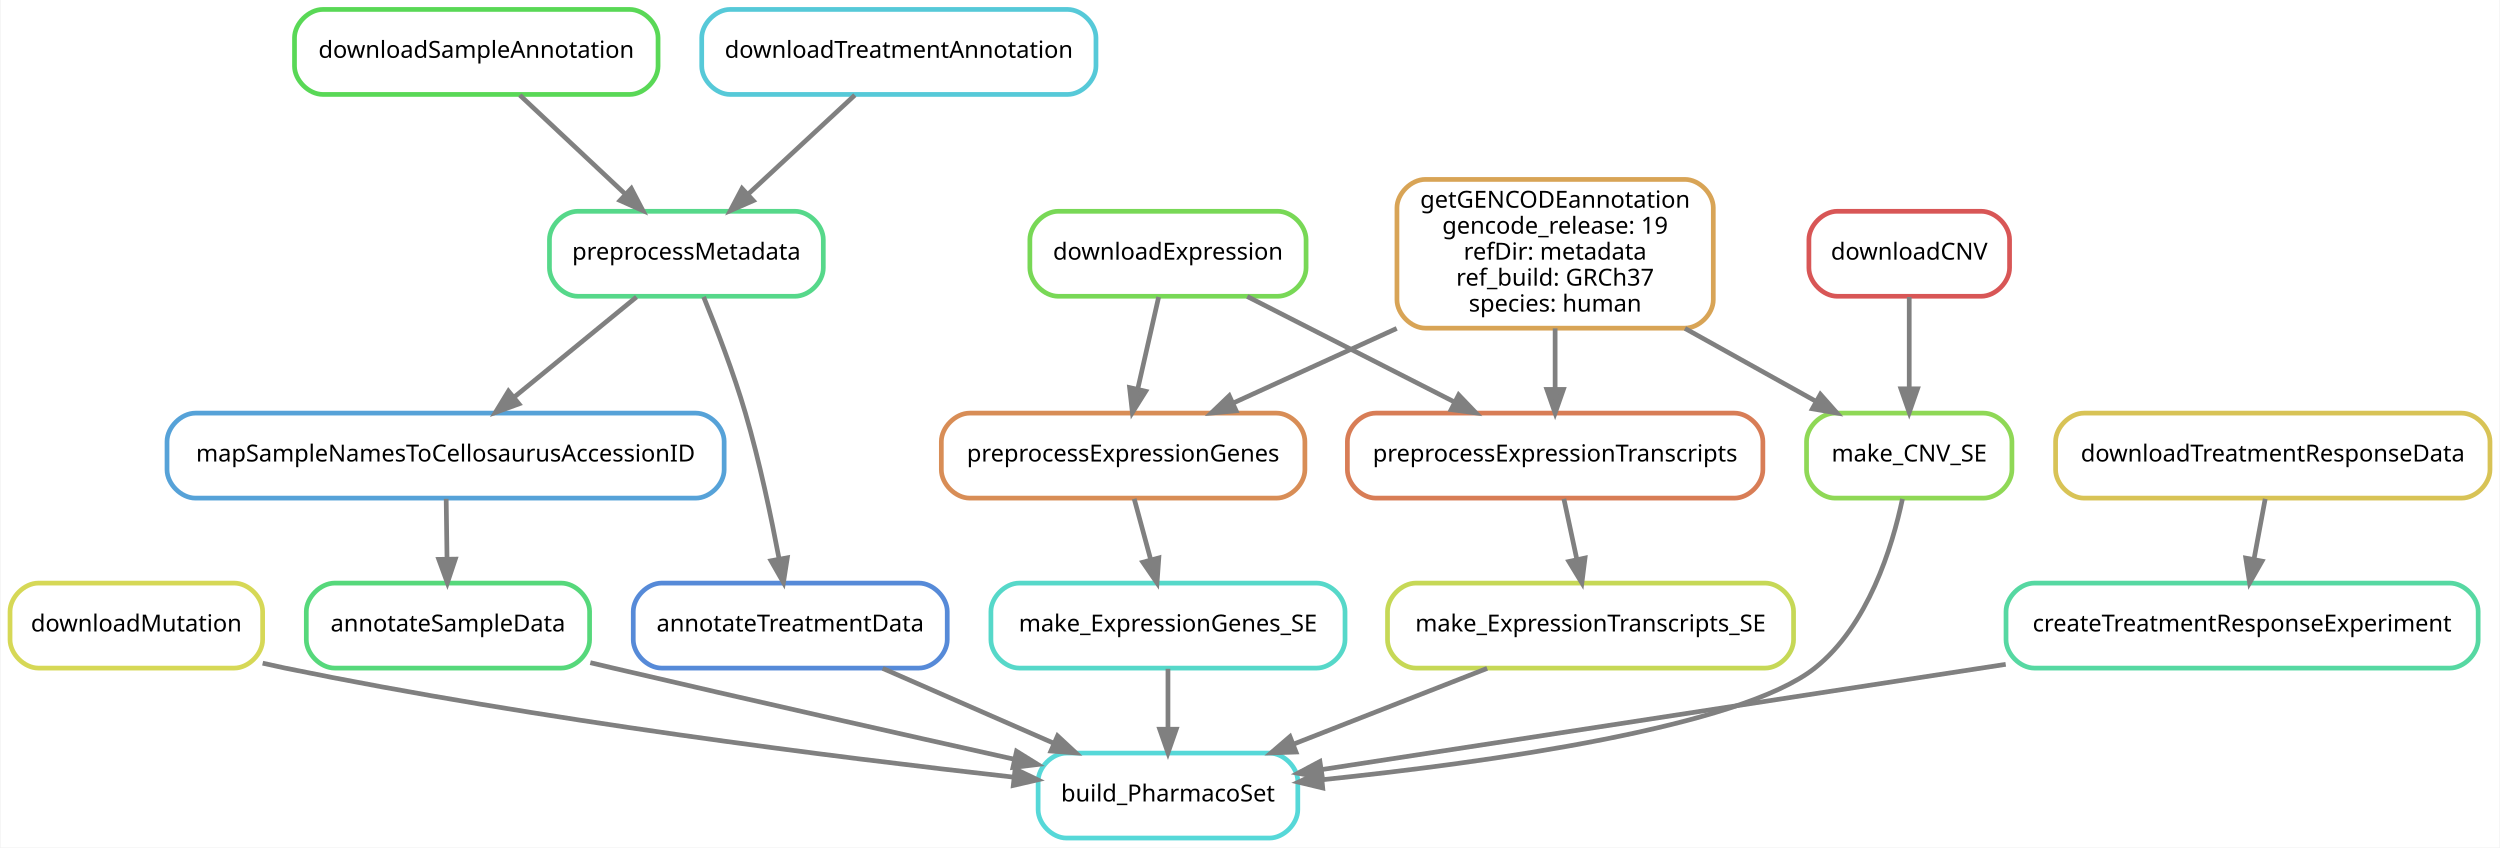
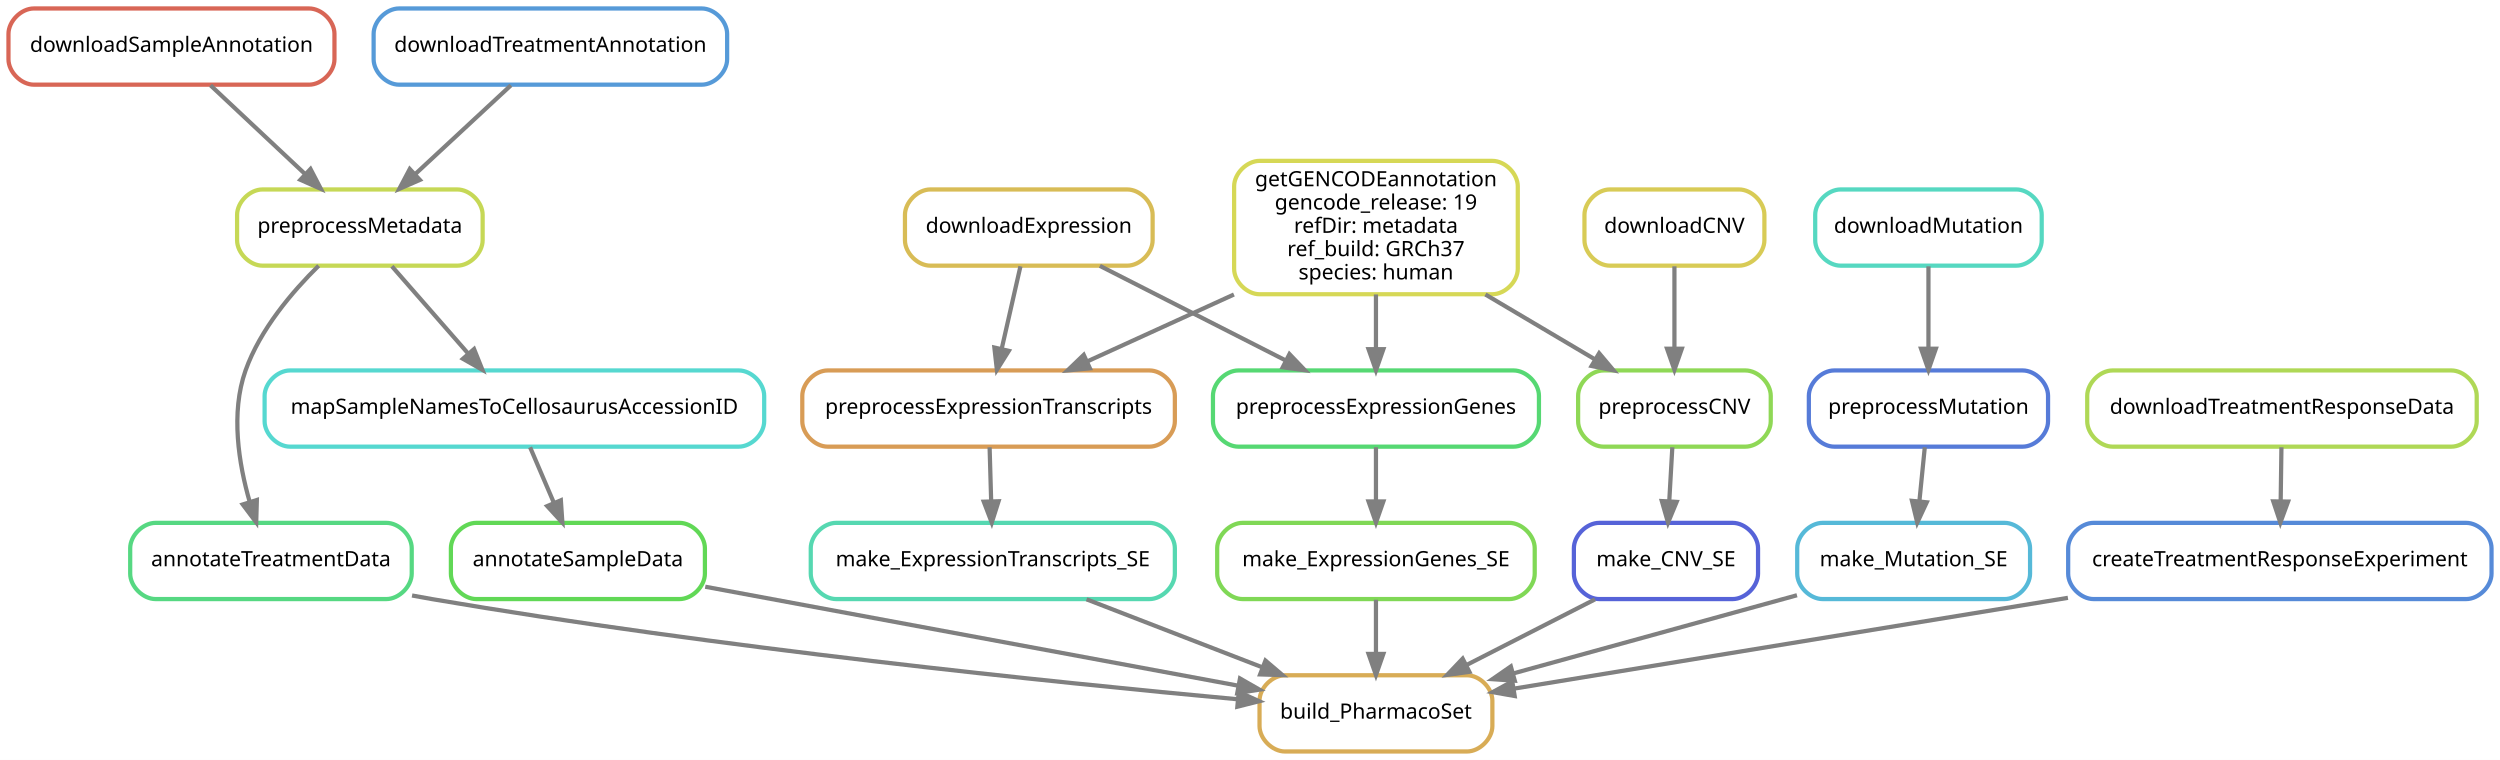
- <svg xmlns="http://www.w3.org/2000/svg" width="1059pt" height="359pt" viewBox="0.00 0.00 1058.50 359.00">
+ <svg xmlns="http://www.w3.org/2000/svg" width="1181pt" height="359pt" viewBox="0.00 0.00 1181.00 359.00">
  <g id="graph0" class="graph" transform="scale(1 1) rotate(0) translate(4 355)">
-     <polygon fill="white" stroke="transparent" points="-4,4 -4,-355 1054.5,-355 1054.5,4 -4,4" />
+     <polygon fill="white" stroke="transparent" points="-4,4 -4,-355 1177,-355 1177,4 -4,4" />
    <g id="node1" class="node">
-       <path fill="none" stroke="#56d8d8" stroke-width="2" d="M533.5,-36C533.5,-36 447.5,-36 447.5,-36 441.5,-36 435.5,-30 435.5,-24 435.5,-24 435.5,-12 435.5,-12 435.5,-6 441.5,0 447.5,0 447.5,0 533.5,0 533.5,0 539.5,0 545.5,-6 545.5,-12 545.5,-12 545.5,-24 545.5,-24 545.5,-30 539.5,-36 533.5,-36" />
-       <text text-anchor="middle" x="490.5" y="-15.5" font-family="sans" font-size="10.00">build_PharmacoSet</text>
+       <path fill="none" stroke="#d8ac56" stroke-width="2" d="M689,-36C689,-36 603,-36 603,-36 597,-36 591,-30 591,-24 591,-24 591,-12 591,-12 591,-6 597,0 603,0 603,0 689,0 689,0 695,0 701,-6 701,-12 701,-12 701,-24 701,-24 701,-30 695,-36 689,-36" />
+       <text text-anchor="middle" x="646" y="-15.5" font-family="sans" font-size="10.00">build_PharmacoSet</text>
    </g>
    <g id="node2" class="node">
-       <path fill="none" stroke="#d6d856" stroke-width="2" d="M95,-108C95,-108 12,-108 12,-108 6,-108 0,-102 0,-96 0,-96 0,-84 0,-84 0,-78 6,-72 12,-72 12,-72 95,-72 95,-72 101,-72 107,-78 107,-84 107,-84 107,-96 107,-96 107,-102 101,-108 95,-108" />
-       <text text-anchor="middle" x="53.5" y="-87.5" font-family="sans" font-size="10.00">downloadMutation</text>
+       <path fill="none" stroke="#61d856" stroke-width="2" d="M317,-108C317,-108 221,-108 221,-108 215,-108 209,-102 209,-96 209,-96 209,-84 209,-84 209,-78 215,-72 221,-72 221,-72 317,-72 317,-72 323,-72 329,-78 329,-84 329,-84 329,-96 329,-96 329,-102 323,-108 317,-108" />
+       <text text-anchor="middle" x="269" y="-87.5" font-family="sans" font-size="10.00">annotateSampleData</text>
    </g>
    <g id="edge1" class="edge">
-       <path fill="none" stroke="grey" stroke-width="2" d="M107.01,-74.08C110.21,-73.34 113.39,-72.64 116.5,-72 223.72,-50.02 350.1,-34.17 425.09,-25.8" />
-       <polygon fill="grey" stroke="grey" stroke-width="2" points="425.76,-29.25 435.32,-24.67 424.99,-22.29 425.76,-29.25" />
+       <path fill="none" stroke="grey" stroke-width="2" d="M329.15,-77.83C397.91,-65.06 510.05,-44.24 580.83,-31.1" />
+       <polygon fill="grey" stroke="grey" stroke-width="2" points="581.77,-34.49 590.97,-29.22 580.49,-27.6 581.77,-34.49" />
    </g>
    <g id="node3" class="node">
-       <path fill="none" stroke="#56d87b" stroke-width="2" d="M233.5,-108C233.5,-108 137.5,-108 137.5,-108 131.5,-108 125.5,-102 125.5,-96 125.5,-96 125.5,-84 125.5,-84 125.5,-78 131.5,-72 137.5,-72 137.5,-72 233.5,-72 233.5,-72 239.5,-72 245.5,-78 245.5,-84 245.5,-84 245.5,-96 245.5,-96 245.5,-102 239.5,-108 233.5,-108" />
-       <text text-anchor="middle" x="185.5" y="-87.5" font-family="sans" font-size="10.00">annotateSampleData</text>
+       <path fill="none" stroke="#56d8d0" stroke-width="2" d="M345,-180C345,-180 133,-180 133,-180 127,-180 121,-174 121,-168 121,-168 121,-156 121,-156 121,-150 127,-144 133,-144 133,-144 345,-144 345,-144 351,-144 357,-150 357,-156 357,-156 357,-168 357,-168 357,-174 351,-180 345,-180" />
+       <text text-anchor="middle" x="239" y="-159.5" font-family="sans" font-size="10.00">mapSampleNamesToCellosaurusAccessionID</text>
+     </g>
+     <g id="edge8" class="edge">
+       <path fill="none" stroke="grey" stroke-width="2" d="M246.42,-143.7C249.79,-135.81 253.87,-126.3 257.62,-117.55" />
+       <polygon fill="grey" stroke="grey" stroke-width="2" points="260.95,-118.67 261.67,-108.1 254.51,-115.92 260.95,-118.67" />
+     </g>
+     <g id="node4" class="node">
+       <path fill="none" stroke="#c6d856" stroke-width="2" d="M212,-265.5C212,-265.5 120,-265.5 120,-265.5 114,-265.5 108,-259.5 108,-253.5 108,-253.5 108,-241.5 108,-241.5 108,-235.5 114,-229.5 120,-229.5 120,-229.5 212,-229.5 212,-229.5 218,-229.5 224,-235.5 224,-241.5 224,-241.5 224,-253.5 224,-253.5 224,-259.5 218,-265.5 212,-265.5" />
+       <text text-anchor="middle" x="166" y="-245" font-family="sans" font-size="10.00">preprocessMetadata</text>
+     </g>
+     <g id="edge9" class="edge">
+       <path fill="none" stroke="grey" stroke-width="2" d="M181.13,-229.2C191.5,-217.33 205.43,-201.39 217.03,-188.13" />
+       <polygon fill="grey" stroke="grey" stroke-width="2" points="219.95,-190.11 223.89,-180.28 214.68,-185.5 219.95,-190.11" />
+     </g>
+     <g id="node7" class="node">
+       <path fill="none" stroke="#56d882" stroke-width="2" d="M178.5,-108C178.5,-108 69.5,-108 69.5,-108 63.5,-108 57.5,-102 57.5,-96 57.5,-96 57.5,-84 57.5,-84 57.5,-78 63.5,-72 69.5,-72 69.5,-72 178.5,-72 178.5,-72 184.5,-72 190.5,-78 190.5,-84 190.5,-84 190.5,-96 190.5,-96 190.5,-102 184.5,-108 178.5,-108" />
+       <text text-anchor="middle" x="124" y="-87.5" font-family="sans" font-size="10.00">annotateTreatmentData</text>
+     </g>
+     <g id="edge12" class="edge">
+       <path fill="none" stroke="grey" stroke-width="2" d="M146.53,-229.47C134.02,-217.15 118.86,-199.34 112,-180 104.86,-159.89 108.79,-135.83 113.99,-117.81" />
+       <polygon fill="grey" stroke="grey" stroke-width="2" points="117.34,-118.81 117.03,-108.22 110.67,-116.69 117.34,-118.81" />
+     </g>
+     <g id="node5" class="node">
+       <path fill="none" stroke="#d86656" stroke-width="2" d="M142,-351C142,-351 12,-351 12,-351 6,-351 0,-345 0,-339 0,-339 0,-327 0,-327 0,-321 6,-315 12,-315 12,-315 142,-315 142,-315 148,-315 154,-321 154,-327 154,-327 154,-339 154,-339 154,-345 148,-351 142,-351" />
+       <text text-anchor="middle" x="77" y="-330.5" font-family="sans" font-size="10.00">downloadSampleAnnotation</text>
+     </g>
+     <g id="edge10" class="edge">
+       <path fill="none" stroke="grey" stroke-width="2" d="M95.44,-314.7C108.33,-302.61 125.72,-286.29 140.01,-272.88" />
+       <polygon fill="grey" stroke="grey" stroke-width="2" points="142.68,-275.17 147.58,-265.78 137.9,-270.07 142.68,-275.17" />
+     </g>
+     <g id="node6" class="node">
+       <path fill="none" stroke="#569ad8" stroke-width="2" d="M327.5,-351C327.5,-351 184.5,-351 184.5,-351 178.5,-351 172.5,-345 172.5,-339 172.5,-339 172.5,-327 172.5,-327 172.5,-321 178.5,-315 184.5,-315 184.5,-315 327.5,-315 327.5,-315 333.5,-315 339.5,-321 339.5,-327 339.5,-327 339.5,-339 339.5,-339 339.5,-345 333.5,-351 327.5,-351" />
+       <text text-anchor="middle" x="256" y="-330.5" font-family="sans" font-size="10.00">downloadTreatmentAnnotation</text>
+     </g>
+     <g id="edge11" class="edge">
+       <path fill="none" stroke="grey" stroke-width="2" d="M237.35,-314.7C224.32,-302.61 206.73,-286.29 192.28,-272.88" />
+       <polygon fill="grey" stroke="grey" stroke-width="2" points="194.34,-270.01 184.62,-265.78 189.57,-275.15 194.34,-270.01" />
    </g>
    <g id="edge2" class="edge">
-       <path fill="none" stroke="grey" stroke-width="2" d="M245.81,-74.29C249.09,-73.51 252.33,-72.74 255.5,-72 312.91,-58.56 378.35,-43.85 425.57,-33.34" />
-       <polygon fill="grey" stroke="grey" stroke-width="2" points="426.36,-36.75 435.36,-31.17 424.84,-29.92 426.36,-36.75" />
-     </g>
-     <g id="node4" class="node">
-       <path fill="none" stroke="#56a2d8" stroke-width="2" d="M290.5,-180C290.5,-180 78.5,-180 78.5,-180 72.5,-180 66.5,-174 66.5,-168 66.5,-168 66.5,-156 66.5,-156 66.5,-150 72.5,-144 78.5,-144 78.5,-144 290.5,-144 290.5,-144 296.5,-144 302.5,-150 302.5,-156 302.5,-156 302.5,-168 302.5,-168 302.5,-174 296.5,-180 290.5,-180" />
-       <text text-anchor="middle" x="184.5" y="-159.5" font-family="sans" font-size="10.00">mapSampleNamesToCellosaurusAccessionID</text>
-     </g>
-     <g id="edge8" class="edge">
-       <path fill="none" stroke="grey" stroke-width="2" d="M184.75,-143.7C184.86,-135.98 184.99,-126.71 185.11,-118.11" />
-       <polygon fill="grey" stroke="grey" stroke-width="2" points="188.61,-118.15 185.26,-108.1 181.61,-118.05 188.61,-118.15" />
-     </g>
-     <g id="node5" class="node">
-       <path fill="none" stroke="#56d88a" stroke-width="2" d="M332.5,-265.5C332.5,-265.5 240.5,-265.5 240.5,-265.5 234.5,-265.5 228.5,-259.5 228.5,-253.5 228.5,-253.5 228.5,-241.5 228.5,-241.5 228.5,-235.5 234.5,-229.5 240.5,-229.5 240.5,-229.5 332.5,-229.5 332.5,-229.5 338.5,-229.5 344.5,-235.5 344.5,-241.5 344.5,-241.5 344.5,-253.5 344.5,-253.5 344.5,-259.5 338.5,-265.5 332.5,-265.5" />
-       <text text-anchor="middle" x="286.5" y="-245" font-family="sans" font-size="10.00">preprocessMetadata</text>
-     </g>
-     <g id="edge9" class="edge">
-       <path fill="none" stroke="grey" stroke-width="2" d="M265.37,-229.2C250.32,-216.88 229.92,-200.19 213.38,-186.64" />
-       <polygon fill="grey" stroke="grey" stroke-width="2" points="215.56,-183.91 205.61,-180.28 211.13,-189.32 215.56,-183.91" />
+       <path fill="none" stroke="grey" stroke-width="2" d="M190.65,-73.69C193.81,-73.09 196.93,-72.52 200,-72 334.56,-49.02 493.66,-32.68 580.8,-24.65" />
+       <polygon fill="grey" stroke="grey" stroke-width="2" points="581.17,-28.13 590.81,-23.74 580.53,-21.16 581.17,-28.13" />
    </g>
    <g id="node8" class="node">
-       <path fill="none" stroke="#568ad8" stroke-width="2" d="M385,-108C385,-108 276,-108 276,-108 270,-108 264,-102 264,-96 264,-96 264,-84 264,-84 264,-78 270,-72 276,-72 276,-72 385,-72 385,-72 391,-72 397,-78 397,-84 397,-84 397,-96 397,-96 397,-102 391,-108 385,-108" />
-       <text text-anchor="middle" x="330.5" y="-87.5" font-family="sans" font-size="10.00">annotateTreatmentData</text>
-     </g>
-     <g id="edge12" class="edge">
-       <path fill="none" stroke="grey" stroke-width="2" d="M293.8,-229.24C299.22,-215.96 306.51,-197.04 311.5,-180 317.49,-159.56 322.44,-135.97 325.78,-118.22" />
-       <polygon fill="grey" stroke="grey" stroke-width="2" points="329.25,-118.72 327.61,-108.25 322.36,-117.46 329.25,-118.72" />
-     </g>
-     <g id="node6" class="node">
-       <path fill="none" stroke="#59d856" stroke-width="2" d="M262.5,-351C262.5,-351 132.5,-351 132.5,-351 126.5,-351 120.5,-345 120.5,-339 120.5,-339 120.5,-327 120.5,-327 120.5,-321 126.5,-315 132.5,-315 132.5,-315 262.5,-315 262.5,-315 268.5,-315 274.5,-321 274.5,-327 274.5,-327 274.5,-339 274.5,-339 274.5,-345 268.5,-351 262.5,-351" />
-       <text text-anchor="middle" x="197.5" y="-330.5" font-family="sans" font-size="10.00">downloadSampleAnnotation</text>
-     </g>
-     <g id="edge10" class="edge">
-       <path fill="none" stroke="grey" stroke-width="2" d="M215.94,-314.7C228.83,-302.61 246.22,-286.29 260.51,-272.88" />
-       <polygon fill="grey" stroke="grey" stroke-width="2" points="263.18,-275.17 268.08,-265.78 258.4,-270.07 263.18,-275.17" />
-     </g>
-     <g id="node7" class="node">
-       <path fill="none" stroke="#56c9d8" stroke-width="2" d="M448,-351C448,-351 305,-351 305,-351 299,-351 293,-345 293,-339 293,-339 293,-327 293,-327 293,-321 299,-315 305,-315 305,-315 448,-315 448,-315 454,-315 460,-321 460,-327 460,-327 460,-339 460,-339 460,-345 454,-351 448,-351" />
-       <text text-anchor="middle" x="376.5" y="-330.5" font-family="sans" font-size="10.00">downloadTreatmentAnnotation</text>
-     </g>
-     <g id="edge11" class="edge">
-       <path fill="none" stroke="grey" stroke-width="2" d="M357.85,-314.7C344.82,-302.61 327.23,-286.29 312.78,-272.88" />
-       <polygon fill="grey" stroke="grey" stroke-width="2" points="314.84,-270.01 305.12,-265.78 310.07,-275.15 314.84,-270.01" />
+       <path fill="none" stroke="#80d856" stroke-width="2" d="M709,-108C709,-108 583,-108 583,-108 577,-108 571,-102 571,-96 571,-96 571,-84 571,-84 571,-78 577,-72 583,-72 583,-72 709,-72 709,-72 715,-72 721,-78 721,-84 721,-84 721,-96 721,-96 721,-102 715,-108 709,-108" />
+       <text text-anchor="middle" x="646" y="-87.5" font-family="sans" font-size="10.00">make_ExpressionGenes_SE</text>
    </g>
    <g id="edge3" class="edge">
-       <path fill="none" stroke="grey" stroke-width="2" d="M369.64,-71.88C391.51,-62.31 418.96,-50.3 442.16,-40.15" />
-       <polygon fill="grey" stroke="grey" stroke-width="2" points="443.73,-43.28 451.49,-36.07 440.92,-36.87 443.73,-43.28" />
+       <path fill="none" stroke="grey" stroke-width="2" d="M646,-71.7C646,-63.98 646,-54.71 646,-46.11" />
+       <polygon fill="grey" stroke="grey" stroke-width="2" points="649.5,-46.1 646,-36.1 642.5,-46.1 649.5,-46.1" />
    </g>
    <g id="node9" class="node">
-       <path fill="none" stroke="#56d8c9" stroke-width="2" d="M553.5,-108C553.5,-108 427.5,-108 427.5,-108 421.5,-108 415.5,-102 415.5,-96 415.5,-96 415.5,-84 415.5,-84 415.5,-78 421.5,-72 427.5,-72 427.5,-72 553.5,-72 553.5,-72 559.5,-72 565.5,-78 565.5,-84 565.5,-84 565.5,-96 565.5,-96 565.5,-102 559.5,-108 553.5,-108" />
-       <text text-anchor="middle" x="490.5" y="-87.5" font-family="sans" font-size="10.00">make_ExpressionGenes_SE</text>
+       <path fill="none" stroke="#56d873" stroke-width="2" d="M711,-180C711,-180 581,-180 581,-180 575,-180 569,-174 569,-168 569,-168 569,-156 569,-156 569,-150 575,-144 581,-144 581,-144 711,-144 711,-144 717,-144 723,-150 723,-156 723,-156 723,-168 723,-168 723,-174 717,-180 711,-180" />
+       <text text-anchor="middle" x="646" y="-159.5" font-family="sans" font-size="10.00">preprocessExpressionGenes</text>
+     </g>
+     <g id="edge13" class="edge">
+       <path fill="none" stroke="grey" stroke-width="2" d="M646,-143.7C646,-135.98 646,-126.71 646,-118.11" />
+       <polygon fill="grey" stroke="grey" stroke-width="2" points="649.5,-118.1 646,-108.1 642.5,-118.1 649.5,-118.1" />
+     </g>
+     <g id="node10" class="node">
+       <path fill="none" stroke="#d8bc56" stroke-width="2" d="M528.5,-265.5C528.5,-265.5 435.5,-265.5 435.5,-265.5 429.5,-265.5 423.5,-259.5 423.5,-253.5 423.5,-253.5 423.5,-241.5 423.5,-241.5 423.5,-235.5 429.5,-229.5 435.5,-229.5 435.5,-229.5 528.5,-229.5 528.5,-229.5 534.5,-229.5 540.5,-235.5 540.5,-241.5 540.5,-241.5 540.5,-253.5 540.5,-253.5 540.5,-259.5 534.5,-265.5 528.5,-265.5" />
+       <text text-anchor="middle" x="482" y="-245" font-family="sans" font-size="10.00">downloadExpression</text>
+     </g>
+     <g id="edge14" class="edge">
+       <path fill="none" stroke="grey" stroke-width="2" d="M515.58,-229.4C541.01,-216.46 576.11,-198.58 603.5,-184.64" />
+       <polygon fill="grey" stroke="grey" stroke-width="2" points="605.14,-187.73 612.46,-180.08 601.96,-181.49 605.14,-187.73" />
+     </g>
+     <g id="node13" class="node">
+       <path fill="none" stroke="#d89c56" stroke-width="2" d="M539,-180C539,-180 387,-180 387,-180 381,-180 375,-174 375,-168 375,-168 375,-156 375,-156 375,-150 381,-144 387,-144 387,-144 539,-144 539,-144 545,-144 551,-150 551,-156 551,-156 551,-168 551,-168 551,-174 545,-180 539,-180" />
+       <text text-anchor="middle" x="463" y="-159.5" font-family="sans" font-size="10.00">preprocessExpressionTranscripts</text>
+     </g>
+     <g id="edge17" class="edge">
+       <path fill="none" stroke="grey" stroke-width="2" d="M478.06,-229.2C475.52,-218 472.14,-203.19 469.24,-190.41" />
+       <polygon fill="grey" stroke="grey" stroke-width="2" points="472.56,-189.25 466.93,-180.28 465.74,-190.81 472.56,-189.25" />
+     </g>
+     <g id="node11" class="node">
+       <path fill="none" stroke="#d6d856" stroke-width="2" d="M701,-279C701,-279 591,-279 591,-279 585,-279 579,-273 579,-267 579,-267 579,-228 579,-228 579,-222 585,-216 591,-216 591,-216 701,-216 701,-216 707,-216 713,-222 713,-228 713,-228 713,-267 713,-267 713,-273 707,-279 701,-279" />
+       <text text-anchor="middle" x="646" y="-267" font-family="sans" font-size="10.00">getGENCODEannotation</text>
+       <text text-anchor="middle" x="646" y="-256" font-family="sans" font-size="10.00">gencode_release: 19</text>
+       <text text-anchor="middle" x="646" y="-245" font-family="sans" font-size="10.00">refDir: metadata</text>
+       <text text-anchor="middle" x="646" y="-234" font-family="sans" font-size="10.00">ref_build: GRCh37</text>
+       <text text-anchor="middle" x="646" y="-223" font-family="sans" font-size="10.00">species: human</text>
+     </g>
+     <g id="edge15" class="edge">
+       <path fill="none" stroke="grey" stroke-width="2" d="M646,-215.88C646,-207.47 646,-198.4 646,-190.19" />
+       <polygon fill="grey" stroke="grey" stroke-width="2" points="649.5,-190.03 646,-180.03 642.5,-190.03 649.5,-190.03" />
+     </g>
+     <g id="edge18" class="edge">
+       <path fill="none" stroke="grey" stroke-width="2" d="M578.9,-215.88C555.9,-205.39 530.68,-193.88 509.66,-184.29" />
+       <polygon fill="grey" stroke="grey" stroke-width="2" points="510.87,-180.99 500.32,-180.03 507.96,-187.36 510.87,-180.99" />
+     </g>
+     <g id="node15" class="node">
+       <path fill="none" stroke="#8fd856" stroke-width="2" d="M820.5,-180C820.5,-180 753.5,-180 753.5,-180 747.5,-180 741.5,-174 741.5,-168 741.5,-168 741.5,-156 741.5,-156 741.5,-150 747.5,-144 753.5,-144 753.5,-144 820.5,-144 820.5,-144 826.5,-144 832.5,-150 832.5,-156 832.5,-156 832.5,-168 832.5,-168 832.5,-174 826.5,-180 820.5,-180" />
+       <text text-anchor="middle" x="787" y="-159.5" font-family="sans" font-size="10.00">preprocessCNV</text>
+     </g>
+     <g id="edge21" class="edge">
+       <path fill="none" stroke="grey" stroke-width="2" d="M697.7,-215.88C714.78,-205.77 733.46,-194.71 749.29,-185.33" />
+       <polygon fill="grey" stroke="grey" stroke-width="2" points="751.43,-188.13 758.25,-180.03 747.86,-182.11 751.43,-188.13" />
+     </g>
+     <g id="node12" class="node">
+       <path fill="none" stroke="#56d8b1" stroke-width="2" d="M539,-108C539,-108 391,-108 391,-108 385,-108 379,-102 379,-96 379,-96 379,-84 379,-84 379,-78 385,-72 391,-72 391,-72 539,-72 539,-72 545,-72 551,-78 551,-84 551,-84 551,-96 551,-96 551,-102 545,-108 539,-108" />
+       <text text-anchor="middle" x="465" y="-87.5" font-family="sans" font-size="10.00">make_ExpressionTranscripts_SE</text>
    </g>
    <g id="edge4" class="edge">
-       <path fill="none" stroke="grey" stroke-width="2" d="M490.5,-71.7C490.5,-63.98 490.5,-54.71 490.5,-46.11" />
-       <polygon fill="grey" stroke="grey" stroke-width="2" points="494,-46.1 490.5,-36.1 487,-46.1 494,-46.1" />
+       <path fill="none" stroke="grey" stroke-width="2" d="M509.28,-71.88C534.35,-62.18 565.9,-49.98 592.37,-39.74" />
+       <polygon fill="grey" stroke="grey" stroke-width="2" points="593.8,-42.94 601.87,-36.07 591.28,-36.41 593.8,-42.94" />
    </g>
-     <g id="node10" class="node">
-       <path fill="none" stroke="#d88d56" stroke-width="2" d="M536.5,-180C536.5,-180 406.5,-180 406.5,-180 400.5,-180 394.5,-174 394.5,-168 394.5,-168 394.5,-156 394.5,-156 394.5,-150 400.5,-144 406.5,-144 406.5,-144 536.5,-144 536.5,-144 542.5,-144 548.5,-150 548.5,-156 548.5,-156 548.5,-168 548.5,-168 548.5,-174 542.5,-180 536.5,-180" />
-       <text text-anchor="middle" x="471.5" y="-159.5" font-family="sans" font-size="10.00">preprocessExpressionGenes</text>
-     </g>
-     <g id="edge13" class="edge">
-       <path fill="none" stroke="grey" stroke-width="2" d="M476.2,-143.7C478.31,-135.9 480.86,-126.51 483.22,-117.83" />
-       <polygon fill="grey" stroke="grey" stroke-width="2" points="486.62,-118.67 485.86,-108.1 479.86,-116.84 486.62,-118.67" />
-     </g>
-     <g id="node11" class="node">
-       <path fill="none" stroke="#78d856" stroke-width="2" d="M537,-265.5C537,-265.5 444,-265.5 444,-265.5 438,-265.5 432,-259.5 432,-253.5 432,-253.5 432,-241.5 432,-241.5 432,-235.5 438,-229.5 444,-229.5 444,-229.5 537,-229.5 537,-229.5 543,-229.5 549,-235.5 549,-241.5 549,-241.5 549,-253.5 549,-253.5 549,-259.5 543,-265.5 537,-265.5" />
-       <text text-anchor="middle" x="490.5" y="-245" font-family="sans" font-size="10.00">downloadExpression</text>
-     </g>
-     <g id="edge14" class="edge">
-       <path fill="none" stroke="grey" stroke-width="2" d="M486.56,-229.2C484.02,-218 480.64,-203.19 477.74,-190.41" />
-       <polygon fill="grey" stroke="grey" stroke-width="2" points="481.06,-189.25 475.43,-180.28 474.24,-190.81 481.06,-189.25" />
+     <g id="edge16" class="edge">
+       <path fill="none" stroke="grey" stroke-width="2" d="M463.49,-143.7C463.71,-135.98 463.98,-126.71 464.23,-118.11" />
+       <polygon fill="grey" stroke="grey" stroke-width="2" points="467.72,-118.2 464.51,-108.1 460.73,-118 467.72,-118.2" />
    </g>
    <g id="node14" class="node">
-       <path fill="none" stroke="#d87d56" stroke-width="2" d="M730.5,-180C730.5,-180 578.5,-180 578.5,-180 572.5,-180 566.5,-174 566.5,-168 566.5,-168 566.5,-156 566.5,-156 566.5,-150 572.5,-144 578.5,-144 578.5,-144 730.5,-144 730.5,-144 736.5,-144 742.5,-150 742.5,-156 742.5,-156 742.5,-168 742.5,-168 742.5,-174 736.5,-180 730.5,-180" />
-       <text text-anchor="middle" x="654.5" y="-159.5" font-family="sans" font-size="10.00">preprocessExpressionTranscripts</text>
+       <path fill="none" stroke="#5663d8" stroke-width="2" d="M814.5,-108C814.5,-108 751.5,-108 751.5,-108 745.5,-108 739.5,-102 739.5,-96 739.5,-96 739.5,-84 739.5,-84 739.5,-78 745.5,-72 751.5,-72 751.5,-72 814.5,-72 814.5,-72 820.5,-72 826.5,-78 826.5,-84 826.5,-84 826.5,-96 826.5,-96 826.5,-102 820.5,-108 814.5,-108" />
+       <text text-anchor="middle" x="783" y="-87.5" font-family="sans" font-size="10.00">make_CNV_SE</text>
    </g>
-     <g id="edge17" class="edge">
-       <path fill="none" stroke="grey" stroke-width="2" d="M524.08,-229.4C549.51,-216.46 584.61,-198.58 612,-184.64" />
-       <polygon fill="grey" stroke="grey" stroke-width="2" points="613.64,-187.73 620.96,-180.08 610.46,-181.49 613.64,-187.73" />
+     <g id="edge5" class="edge">
+       <path fill="none" stroke="grey" stroke-width="2" d="M749.49,-71.88C731.16,-62.51 708.26,-50.81 688.67,-40.8" />
+       <polygon fill="grey" stroke="grey" stroke-width="2" points="690.14,-37.62 679.64,-36.19 686.96,-43.86 690.14,-37.62" />
    </g>
-     <g id="node12" class="node">
-       <path fill="none" stroke="#d8a456" stroke-width="2" d="M709.5,-279C709.5,-279 599.5,-279 599.5,-279 593.5,-279 587.5,-273 587.5,-267 587.5,-267 587.5,-228 587.5,-228 587.5,-222 593.5,-216 599.5,-216 599.5,-216 709.5,-216 709.5,-216 715.5,-216 721.5,-222 721.5,-228 721.5,-228 721.5,-267 721.5,-267 721.5,-273 715.5,-279 709.5,-279" />
-       <text text-anchor="middle" x="654.5" y="-267" font-family="sans" font-size="10.00">getGENCODEannotation</text>
-       <text text-anchor="middle" x="654.5" y="-256" font-family="sans" font-size="10.00">gencode_release: 19</text>
-       <text text-anchor="middle" x="654.5" y="-245" font-family="sans" font-size="10.00">refDir: metadata</text>
-       <text text-anchor="middle" x="654.5" y="-234" font-family="sans" font-size="10.00">ref_build: GRCh37</text>
-       <text text-anchor="middle" x="654.5" y="-223" font-family="sans" font-size="10.00">species: human</text>
+     <g id="edge19" class="edge">
+       <path fill="none" stroke="grey" stroke-width="2" d="M786.01,-143.7C785.57,-135.98 785.04,-126.71 784.55,-118.11" />
+       <polygon fill="grey" stroke="grey" stroke-width="2" points="788.04,-117.89 783.98,-108.1 781.05,-118.29 788.04,-117.89" />
    </g>
-     <g id="edge15" class="edge">
-       <path fill="none" stroke="grey" stroke-width="2" d="M587.4,-215.88C564.4,-205.39 539.18,-193.88 518.16,-184.29" />
-       <polygon fill="grey" stroke="grey" stroke-width="2" points="519.37,-180.99 508.82,-180.03 516.46,-187.36 519.37,-180.99" />
-     </g>
-     <g id="edge18" class="edge">
-       <path fill="none" stroke="grey" stroke-width="2" d="M654.5,-215.88C654.5,-207.47 654.5,-198.4 654.5,-190.19" />
-       <polygon fill="grey" stroke="grey" stroke-width="2" points="658,-190.03 654.5,-180.03 651,-190.03 658,-190.03" />
-     </g>
-     <g id="node15" class="node">
-       <path fill="none" stroke="#8fd856" stroke-width="2" d="M836,-180C836,-180 773,-180 773,-180 767,-180 761,-174 761,-168 761,-168 761,-156 761,-156 761,-150 767,-144 773,-144 773,-144 836,-144 836,-144 842,-144 848,-150 848,-156 848,-156 848,-168 848,-168 848,-174 842,-180 836,-180" />
-       <text text-anchor="middle" x="804.5" y="-159.5" font-family="sans" font-size="10.00">make_CNV_SE</text>
+     <g id="node16" class="node">
+       <path fill="none" stroke="#d8cb56" stroke-width="2" d="M817.5,-265.5C817.5,-265.5 756.5,-265.5 756.5,-265.5 750.5,-265.5 744.5,-259.5 744.5,-253.5 744.5,-253.5 744.5,-241.5 744.5,-241.5 744.5,-235.5 750.5,-229.5 756.5,-229.5 756.5,-229.5 817.5,-229.5 817.5,-229.5 823.5,-229.5 829.5,-235.5 829.5,-241.5 829.5,-241.5 829.5,-253.5 829.5,-253.5 829.5,-259.5 823.5,-265.5 817.5,-265.5" />
+       <text text-anchor="middle" x="787" y="-245" font-family="sans" font-size="10.00">downloadCNV</text>
    </g>
    <g id="edge20" class="edge">
-       <path fill="none" stroke="grey" stroke-width="2" d="M709.5,-215.88C727.85,-205.67 747.91,-194.5 764.85,-185.07" />
-       <polygon fill="grey" stroke="grey" stroke-width="2" points="766.88,-187.95 773.91,-180.03 763.47,-181.83 766.88,-187.95" />
+       <path fill="none" stroke="grey" stroke-width="2" d="M787,-229.2C787,-218 787,-203.19 787,-190.41" />
+       <polygon fill="grey" stroke="grey" stroke-width="2" points="790.5,-190.28 787,-180.28 783.5,-190.28 790.5,-190.28" />
    </g>
-     <g id="node13" class="node">
-       <path fill="none" stroke="#c6d856" stroke-width="2" d="M743.5,-108C743.5,-108 595.5,-108 595.5,-108 589.5,-108 583.5,-102 583.5,-96 583.5,-96 583.5,-84 583.5,-84 583.5,-78 589.5,-72 595.5,-72 595.5,-72 743.5,-72 743.5,-72 749.5,-72 755.5,-78 755.5,-84 755.5,-84 755.5,-96 755.5,-96 755.5,-102 749.5,-108 743.5,-108" />
-       <text text-anchor="middle" x="669.5" y="-87.5" font-family="sans" font-size="10.00">make_ExpressionTranscripts_SE</text>
-     </g>
-     <g id="edge5" class="edge">
-       <path fill="none" stroke="grey" stroke-width="2" d="M625.71,-71.88C600.92,-62.18 569.72,-49.98 543.54,-39.74" />
-       <polygon fill="grey" stroke="grey" stroke-width="2" points="544.73,-36.45 534.15,-36.07 542.18,-42.97 544.73,-36.45" />
-     </g>
-     <g id="edge16" class="edge">
-       <path fill="none" stroke="grey" stroke-width="2" d="M658.21,-143.7C659.86,-135.98 661.85,-126.71 663.69,-118.11" />
-       <polygon fill="grey" stroke="grey" stroke-width="2" points="667.16,-118.62 665.83,-108.1 660.32,-117.15 667.16,-118.62" />
+     <g id="node17" class="node">
+       <path fill="none" stroke="#56b9d8" stroke-width="2" d="M943,-108C943,-108 857,-108 857,-108 851,-108 845,-102 845,-96 845,-96 845,-84 845,-84 845,-78 851,-72 857,-72 857,-72 943,-72 943,-72 949,-72 955,-78 955,-84 955,-84 955,-96 955,-96 955,-102 949,-108 943,-108" />
+       <text text-anchor="middle" x="900" y="-87.5" font-family="sans" font-size="10.00">make_Mutation_SE</text>
    </g>
    <g id="edge6" class="edge">
-       <path fill="none" stroke="grey" stroke-width="2" d="M801.63,-143.67C797.31,-123.26 787.08,-89.88 764.5,-72 732.87,-46.95 626.41,-32.06 555.88,-24.72" />
-       <polygon fill="grey" stroke="grey" stroke-width="2" points="556.05,-21.21 545.75,-23.69 555.35,-28.18 556.05,-21.21" />
+       <path fill="none" stroke="grey" stroke-width="2" d="M844.89,-73.81C805.44,-62.94 752.21,-48.27 710.74,-36.84" />
+       <polygon fill="grey" stroke="grey" stroke-width="2" points="711.58,-33.44 701.01,-34.16 709.72,-40.19 711.58,-33.44" />
    </g>
-     <g id="node16" class="node">
-       <path fill="none" stroke="#d85656" stroke-width="2" d="M835,-265.5C835,-265.5 774,-265.5 774,-265.5 768,-265.5 762,-259.5 762,-253.5 762,-253.5 762,-241.5 762,-241.5 762,-235.5 768,-229.5 774,-229.5 774,-229.5 835,-229.5 835,-229.5 841,-229.5 847,-235.5 847,-241.5 847,-241.5 847,-253.5 847,-253.5 847,-259.5 841,-265.5 835,-265.5" />
-       <text text-anchor="middle" x="804.5" y="-245" font-family="sans" font-size="10.00">downloadCNV</text>
+     <g id="node18" class="node">
+       <path fill="none" stroke="#567bd8" stroke-width="2" d="M951.5,-180C951.5,-180 862.5,-180 862.5,-180 856.5,-180 850.5,-174 850.5,-168 850.5,-168 850.5,-156 850.5,-156 850.5,-150 856.5,-144 862.5,-144 862.5,-144 951.5,-144 951.5,-144 957.5,-144 963.5,-150 963.5,-156 963.5,-156 963.5,-168 963.5,-168 963.5,-174 957.5,-180 951.5,-180" />
+       <text text-anchor="middle" x="907" y="-159.5" font-family="sans" font-size="10.00">preprocessMutation</text>
    </g>
-     <g id="edge19" class="edge">
-       <path fill="none" stroke="grey" stroke-width="2" d="M804.5,-229.2C804.5,-218 804.5,-203.19 804.5,-190.41" />
-       <polygon fill="grey" stroke="grey" stroke-width="2" points="808,-190.28 804.5,-180.28 801,-190.28 808,-190.28" />
+     <g id="edge22" class="edge">
+       <path fill="none" stroke="grey" stroke-width="2" d="M905.27,-143.7C904.5,-135.98 903.57,-126.71 902.71,-118.11" />
+       <polygon fill="grey" stroke="grey" stroke-width="2" points="906.19,-117.71 901.71,-108.1 899.22,-118.4 906.19,-117.71" />
    </g>
-     <g id="node17" class="node">
-       <path fill="none" stroke="#56d8a2" stroke-width="2" d="M1033.5,-108C1033.5,-108 857.5,-108 857.5,-108 851.5,-108 845.5,-102 845.5,-96 845.5,-96 845.5,-84 845.5,-84 845.5,-78 851.5,-72 857.5,-72 857.5,-72 1033.5,-72 1033.5,-72 1039.5,-72 1045.5,-78 1045.5,-84 1045.5,-84 1045.5,-96 1045.5,-96 1045.5,-102 1039.5,-108 1033.5,-108" />
-       <text text-anchor="middle" x="945.5" y="-87.5" font-family="sans" font-size="10.00">createTreatmentResponseExperiment</text>
+     <g id="node19" class="node">
+       <path fill="none" stroke="#56d8c1" stroke-width="2" d="M948.5,-265.5C948.5,-265.5 865.5,-265.5 865.5,-265.5 859.5,-265.5 853.5,-259.5 853.5,-253.5 853.5,-253.5 853.5,-241.5 853.5,-241.5 853.5,-235.5 859.5,-229.5 865.5,-229.5 865.5,-229.5 948.5,-229.5 948.5,-229.5 954.5,-229.5 960.5,-235.5 960.5,-241.5 960.5,-241.5 960.5,-253.5 960.5,-253.5 960.5,-259.5 954.5,-265.5 948.5,-265.5" />
+       <text text-anchor="middle" x="907" y="-245" font-family="sans" font-size="10.00">downloadMutation</text>
+     </g>
+     <g id="edge23" class="edge">
+       <path fill="none" stroke="grey" stroke-width="2" d="M907,-229.2C907,-218 907,-203.19 907,-190.41" />
+       <polygon fill="grey" stroke="grey" stroke-width="2" points="910.5,-190.28 907,-180.28 903.5,-190.28 910.5,-190.28" />
+     </g>
+     <g id="node20" class="node">
+       <path fill="none" stroke="#568ad8" stroke-width="2" d="M1161,-108C1161,-108 985,-108 985,-108 979,-108 973,-102 973,-96 973,-96 973,-84 973,-84 973,-78 979,-72 985,-72 985,-72 1161,-72 1161,-72 1167,-72 1173,-78 1173,-84 1173,-84 1173,-96 1173,-96 1173,-102 1167,-108 1161,-108" />
+       <text text-anchor="middle" x="1073" y="-87.5" font-family="sans" font-size="10.00">createTreatmentResponseExperiment</text>
    </g>
    <g id="edge7" class="edge">
-       <path fill="none" stroke="grey" stroke-width="2" d="M845.37,-73.59C757.28,-60.04 631.6,-40.71 555.85,-29.05" />
-       <polygon fill="grey" stroke="grey" stroke-width="2" points="555.92,-25.52 545.51,-27.46 554.86,-32.44 555.92,-25.52" />
+       <path fill="none" stroke="grey" stroke-width="2" d="M972.89,-72.59C892.07,-59.34 780.71,-41.08 711.06,-29.67" />
+       <polygon fill="grey" stroke="grey" stroke-width="2" points="711.53,-26.2 701.1,-28.03 710.4,-33.1 711.53,-26.2" />
    </g>
-     <g id="node18" class="node">
-       <path fill="none" stroke="#d8c356" stroke-width="2" d="M1038.5,-180C1038.5,-180 878.5,-180 878.5,-180 872.5,-180 866.5,-174 866.5,-168 866.5,-168 866.5,-156 866.5,-156 866.5,-150 872.5,-144 878.5,-144 878.5,-144 1038.5,-144 1038.5,-144 1044.5,-144 1050.5,-150 1050.5,-156 1050.5,-156 1050.5,-168 1050.5,-168 1050.5,-174 1044.5,-180 1038.5,-180" />
-       <text text-anchor="middle" x="958.5" y="-159.5" font-family="sans" font-size="10.00">downloadTreatmentResponseData</text>
+     <g id="node21" class="node">
+       <path fill="none" stroke="#afd856" stroke-width="2" d="M1154,-180C1154,-180 994,-180 994,-180 988,-180 982,-174 982,-168 982,-168 982,-156 982,-156 982,-150 988,-144 994,-144 994,-144 1154,-144 1154,-144 1160,-144 1166,-150 1166,-156 1166,-156 1166,-168 1166,-168 1166,-174 1160,-180 1154,-180" />
+       <text text-anchor="middle" x="1074" y="-159.5" font-family="sans" font-size="10.00">downloadTreatmentResponseData</text>
    </g>
-     <g id="edge21" class="edge">
-       <path fill="none" stroke="grey" stroke-width="2" d="M955.29,-143.7C953.85,-135.98 952.13,-126.71 950.54,-118.11" />
-       <polygon fill="grey" stroke="grey" stroke-width="2" points="953.94,-117.3 948.68,-108.1 947.06,-118.58 953.94,-117.3" />
+     <g id="edge24" class="edge">
+       <path fill="none" stroke="grey" stroke-width="2" d="M1073.75,-143.7C1073.64,-135.98 1073.51,-126.71 1073.39,-118.11" />
+       <polygon fill="grey" stroke="grey" stroke-width="2" points="1076.89,-118.05 1073.24,-108.1 1069.89,-118.15 1076.89,-118.05" />
    </g>
  </g>
</svg>
